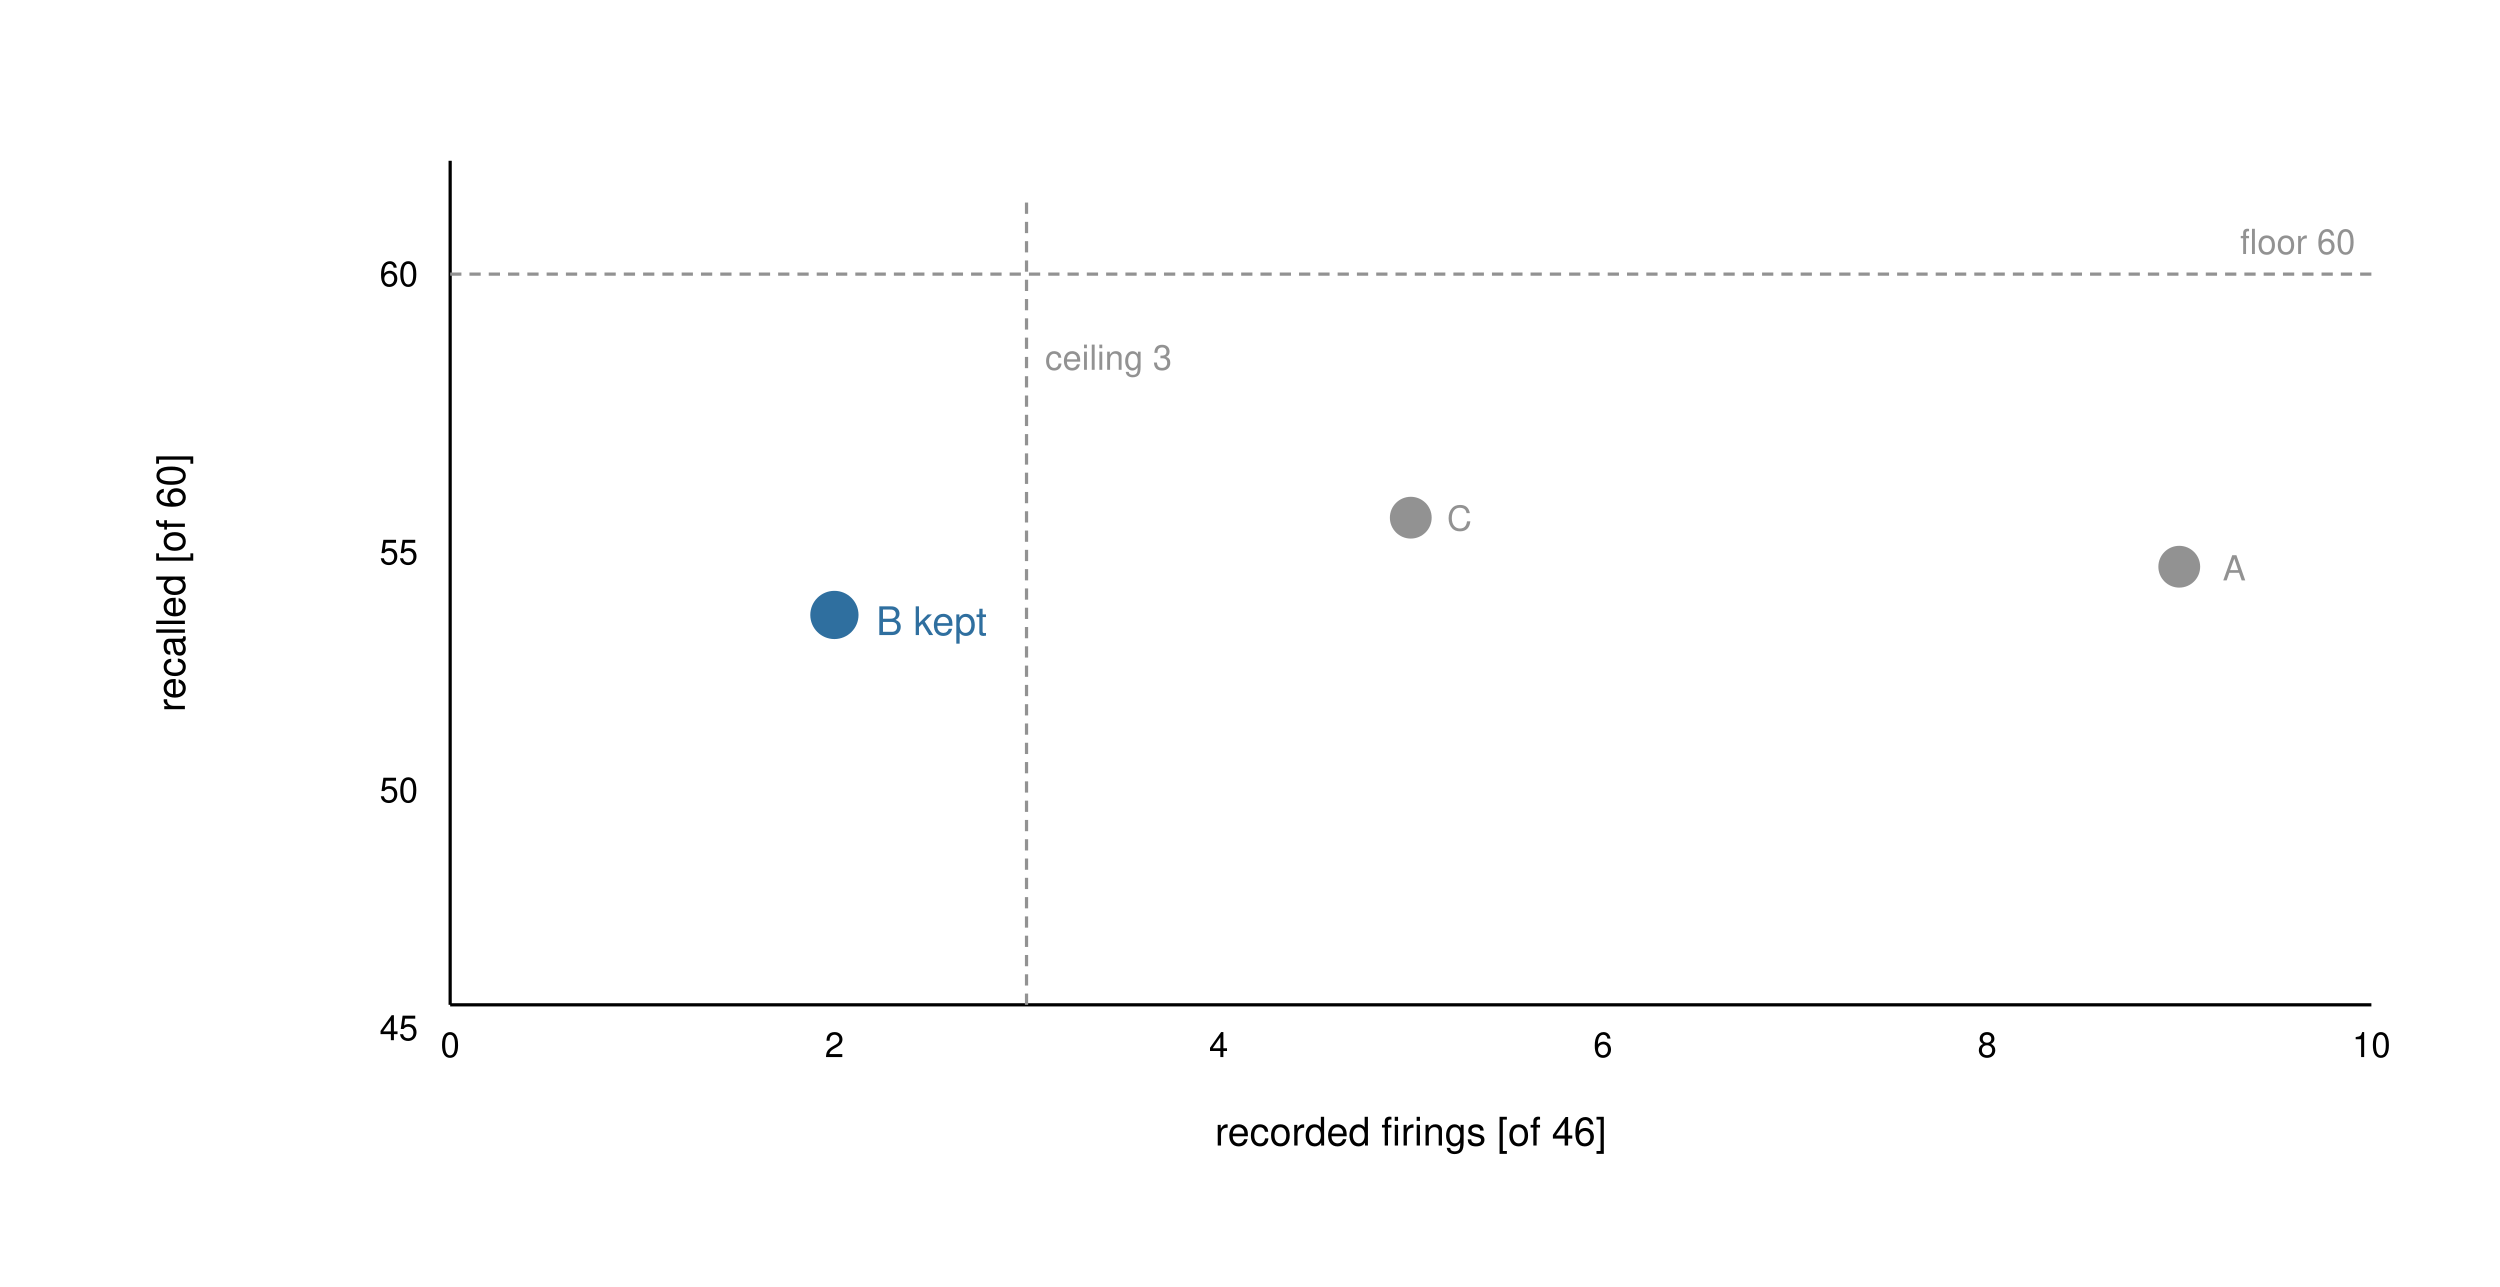
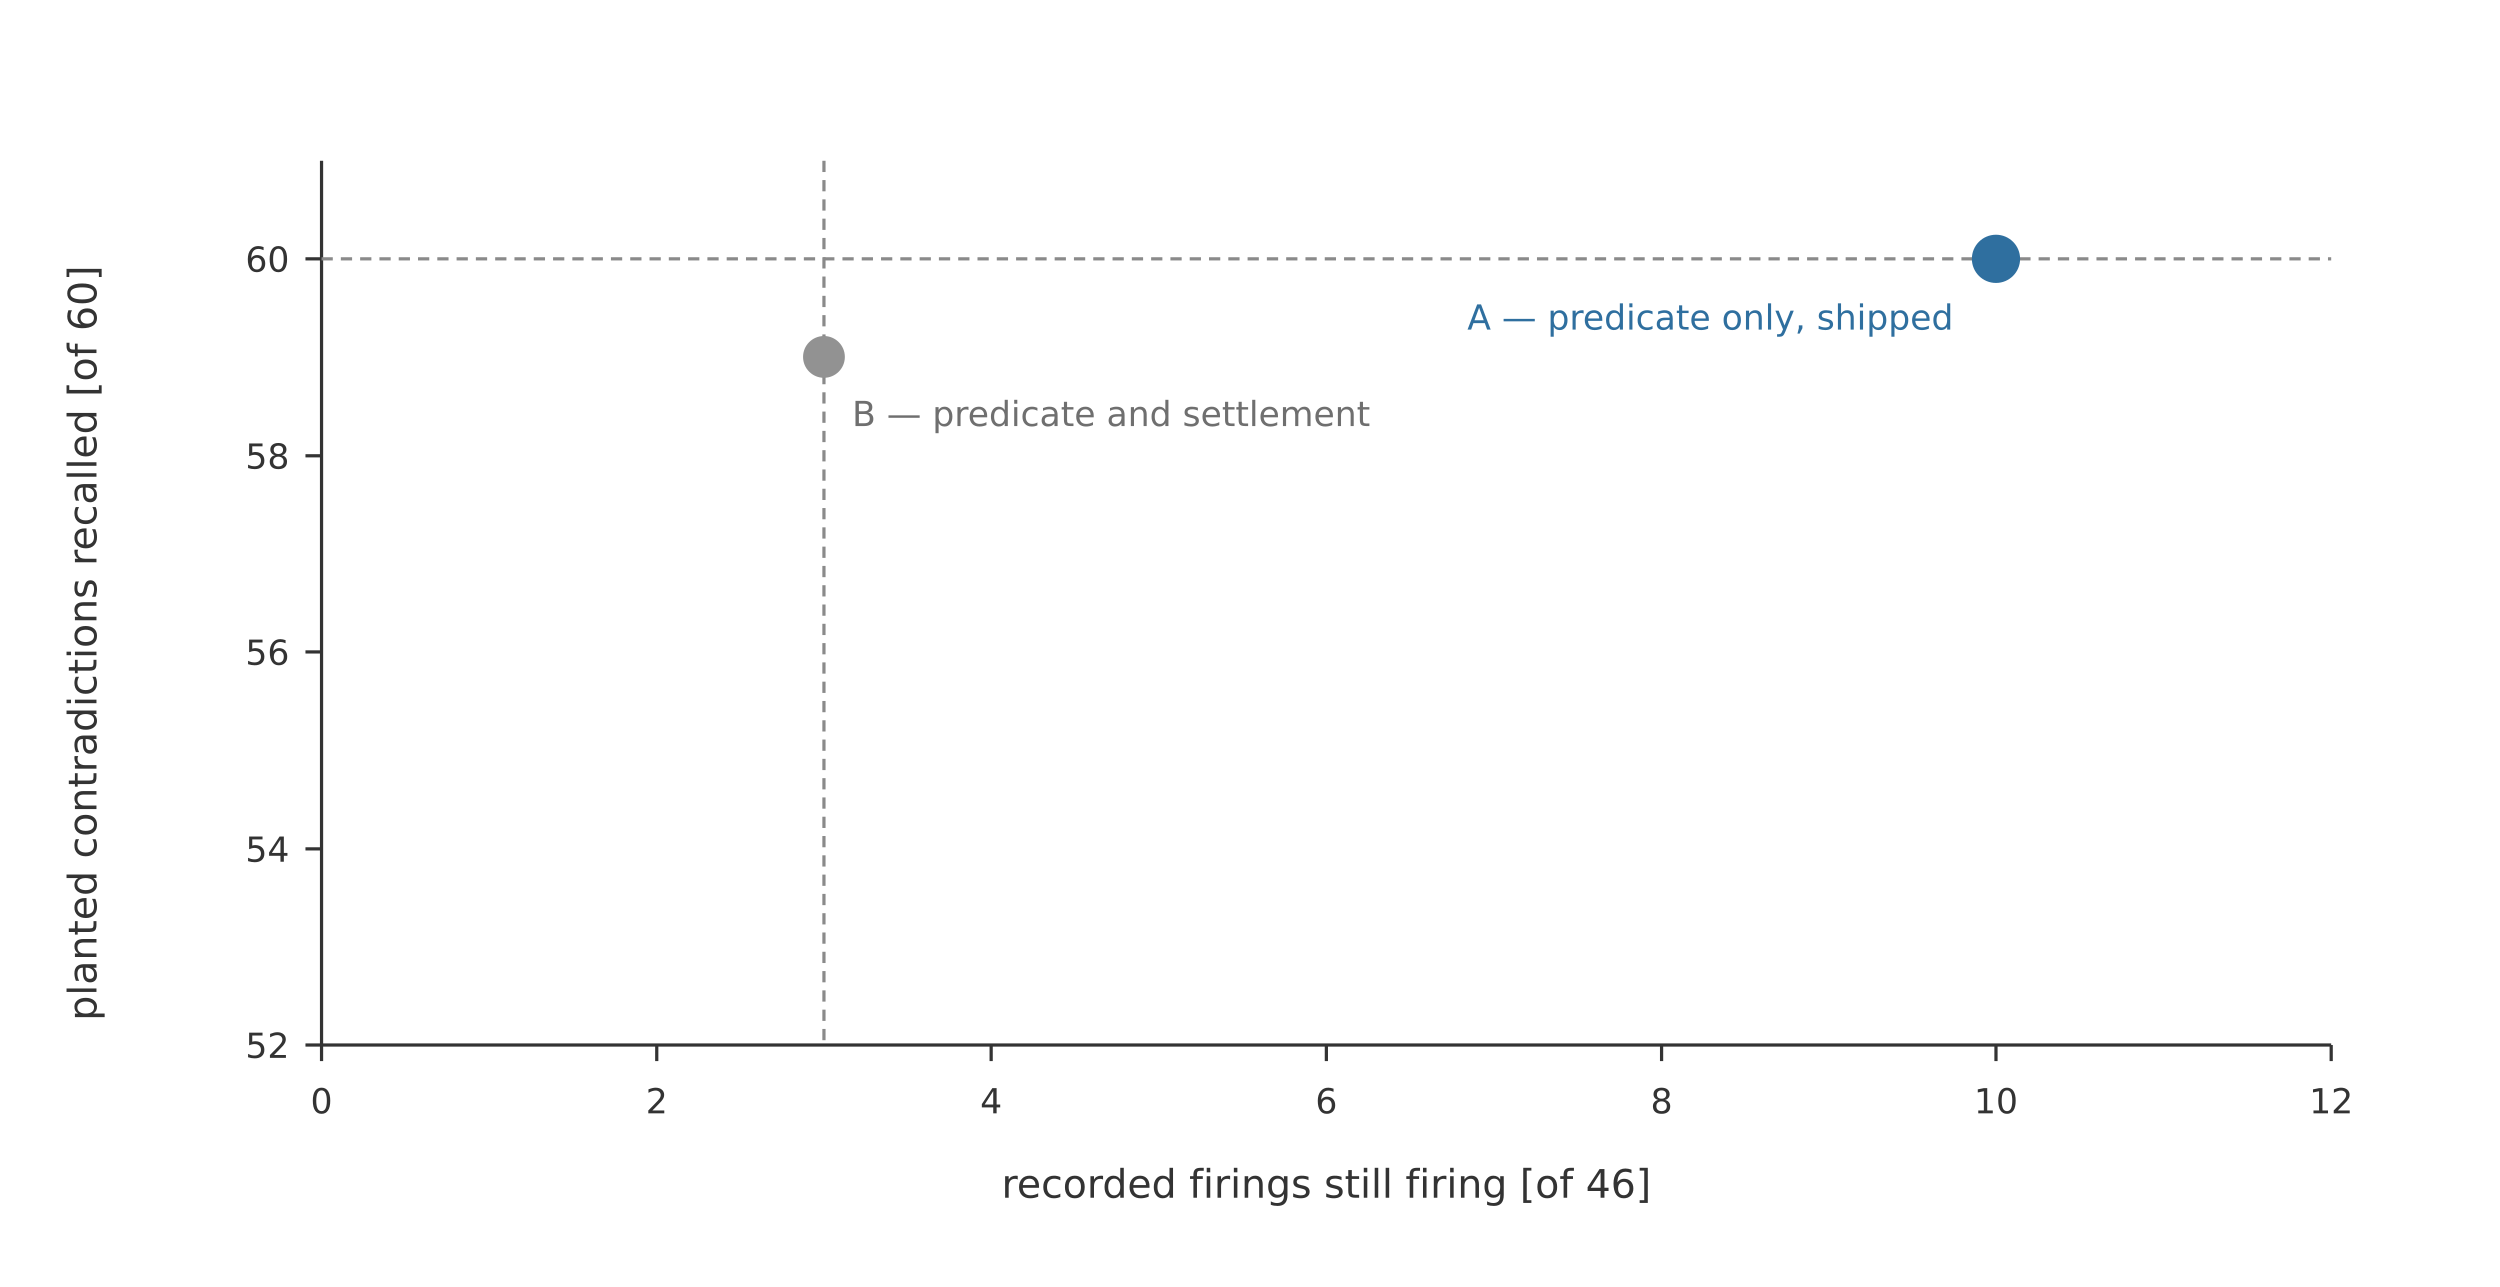
- <svg xmlns="http://www.w3.org/2000/svg" width="31.1cm" height="16cm" viewBox="0 0 3110 1600" font-family="Helvetica, Arial, sans-serif">
-   <g fill="none" stroke="#000000" stroke-width="4">
-     <line x1="560" y1="1250" x2="2950" y2="1250" />
-     <line x1="560" y1="1250" x2="560" y2="200" />
+ <svg xmlns="http://www.w3.org/2000/svg" width="31.1cm" height="16cm" viewBox="0 0 3110 1600" font-family="DejaVu Sans, Helvetica, sans-serif">
+   <g stroke="#333" stroke-width="4">
+     <line x1="400" y1="200" x2="400" y2="1300" />
+     <line x1="400" y1="1300" x2="2900" y2="1300" />
  </g>
-   <g fill="none" stroke="#929292" stroke-width="4" stroke-dasharray="14 10">
-     <line x1="1277" y1="1250" x2="1277" y2="250" />
-     <line x1="560" y1="341" x2="2950" y2="341" />
+   <g stroke="#333" stroke-width="4">
+     <line x1="400" y1="1300" x2="400" y2="1320" />
+     <line x1="817" y1="1300" x2="817" y2="1320" />
+     <line x1="1233" y1="1300" x2="1233" y2="1320" />
+     <line x1="1650" y1="1300" x2="1650" y2="1320" />
+     <line x1="2067" y1="1300" x2="2067" y2="1320" />
+     <line x1="2483" y1="1300" x2="2483" y2="1320" />
+     <line x1="2900" y1="1300" x2="2900" y2="1320" />
+     <line x1="400" y1="1300" x2="380" y2="1300" />
+     <line x1="400" y1="1056" x2="380" y2="1056" />
+     <line x1="400" y1="811" x2="380" y2="811" />
+     <line x1="400" y1="567" x2="380" y2="567" />
+     <line x1="400" y1="322" x2="380" y2="322" />
  </g>
-   <g fill="#000000" font-size="43" text-anchor="middle">
-     <text x="560" y="1315">0</text>
-     <text x="1038" y="1315">2</text>
-     <text x="1516" y="1315">4</text>
-     <text x="1994" y="1315">6</text>
-     <text x="2472" y="1315">8</text>
-     <text x="2950" y="1315">10</text>
+   <g font-size="43" fill="#333" text-anchor="middle">
+     <text x="400" y="1385">0</text>
+     <text x="817" y="1385">2</text>
+     <text x="1233" y="1385">4</text>
+     <text x="1650" y="1385">6</text>
+     <text x="2067" y="1385">8</text>
+     <text x="2483" y="1385">10</text>
+     <text x="2900" y="1385">12</text>
  </g>
-   <text x="1755" y="1425" font-size="49" fill="#000000" text-anchor="middle">recorded firings [of 46]</text>
-   <g fill="#000000" font-size="43" text-anchor="end">
-     <text x="520" y="1294">45</text>
-     <text x="520" y="998">50</text>
-     <text x="520" y="702">55</text>
-     <text x="520" y="356">60</text>
+   <g font-size="43" fill="#333" text-anchor="end">
+     <text x="360" y="1316">52</text>
+     <text x="360" y="1072">54</text>
+     <text x="360" y="827">56</text>
+     <text x="360" y="583">58</text>
+     <text x="360" y="338">60</text>
  </g>
-   <text transform="translate(230 725) rotate(-90)" font-size="49" fill="#000000" text-anchor="middle">recalled [of 60]</text>
-   <g fill="#929292">
-     <circle cx="2711" cy="705" r="26" />
-     <circle cx="1755" cy="644" r="26" />
-   </g>
-   <circle cx="1038" cy="765" r="30" fill="#2f6f9f" />
-   <text x="2765" y="722" font-size="43" fill="#929292">A</text>
-   <text x="1800" y="660" font-size="43" fill="#929292">C</text>
-   <text x="1090" y="790" font-size="49" fill="#2f6f9f">B kept</text>
-   <text x="1300" y="460" font-size="43" fill="#929292">ceiling 3</text>
-   <text x="2930" y="316" font-size="43" fill="#929292" text-anchor="end">floor 60</text>
+   <text x="120" y="800" font-size="49" fill="#333" text-anchor="middle" transform="rotate(-90 120 800)">planted contradictions recalled [of 60]</text>
+   <text x="1650" y="1490" font-size="49" fill="#333" text-anchor="middle">recorded firings still firing [of 46]</text>
+   <line x1="1025" y1="200" x2="1025" y2="1300" stroke="#8a8a8a" stroke-width="4" stroke-dasharray="14 10" />
+   <line x1="400" y1="322" x2="2900" y2="322" stroke="#8a8a8a" stroke-width="4" stroke-dasharray="14 10" />
+   <circle cx="2483" cy="322" r="30" fill="#2f6f9f" />
+   <circle cx="1025" cy="444" r="26" fill="#929292" />
+   <text x="2430" y="410" font-size="43" fill="#2f6f9f" text-anchor="end">A — predicate only, shipped</text>
+   <text x="1060" y="530" font-size="43" fill="#6f6f6f">B — predicate and settlement</text>
</svg>
